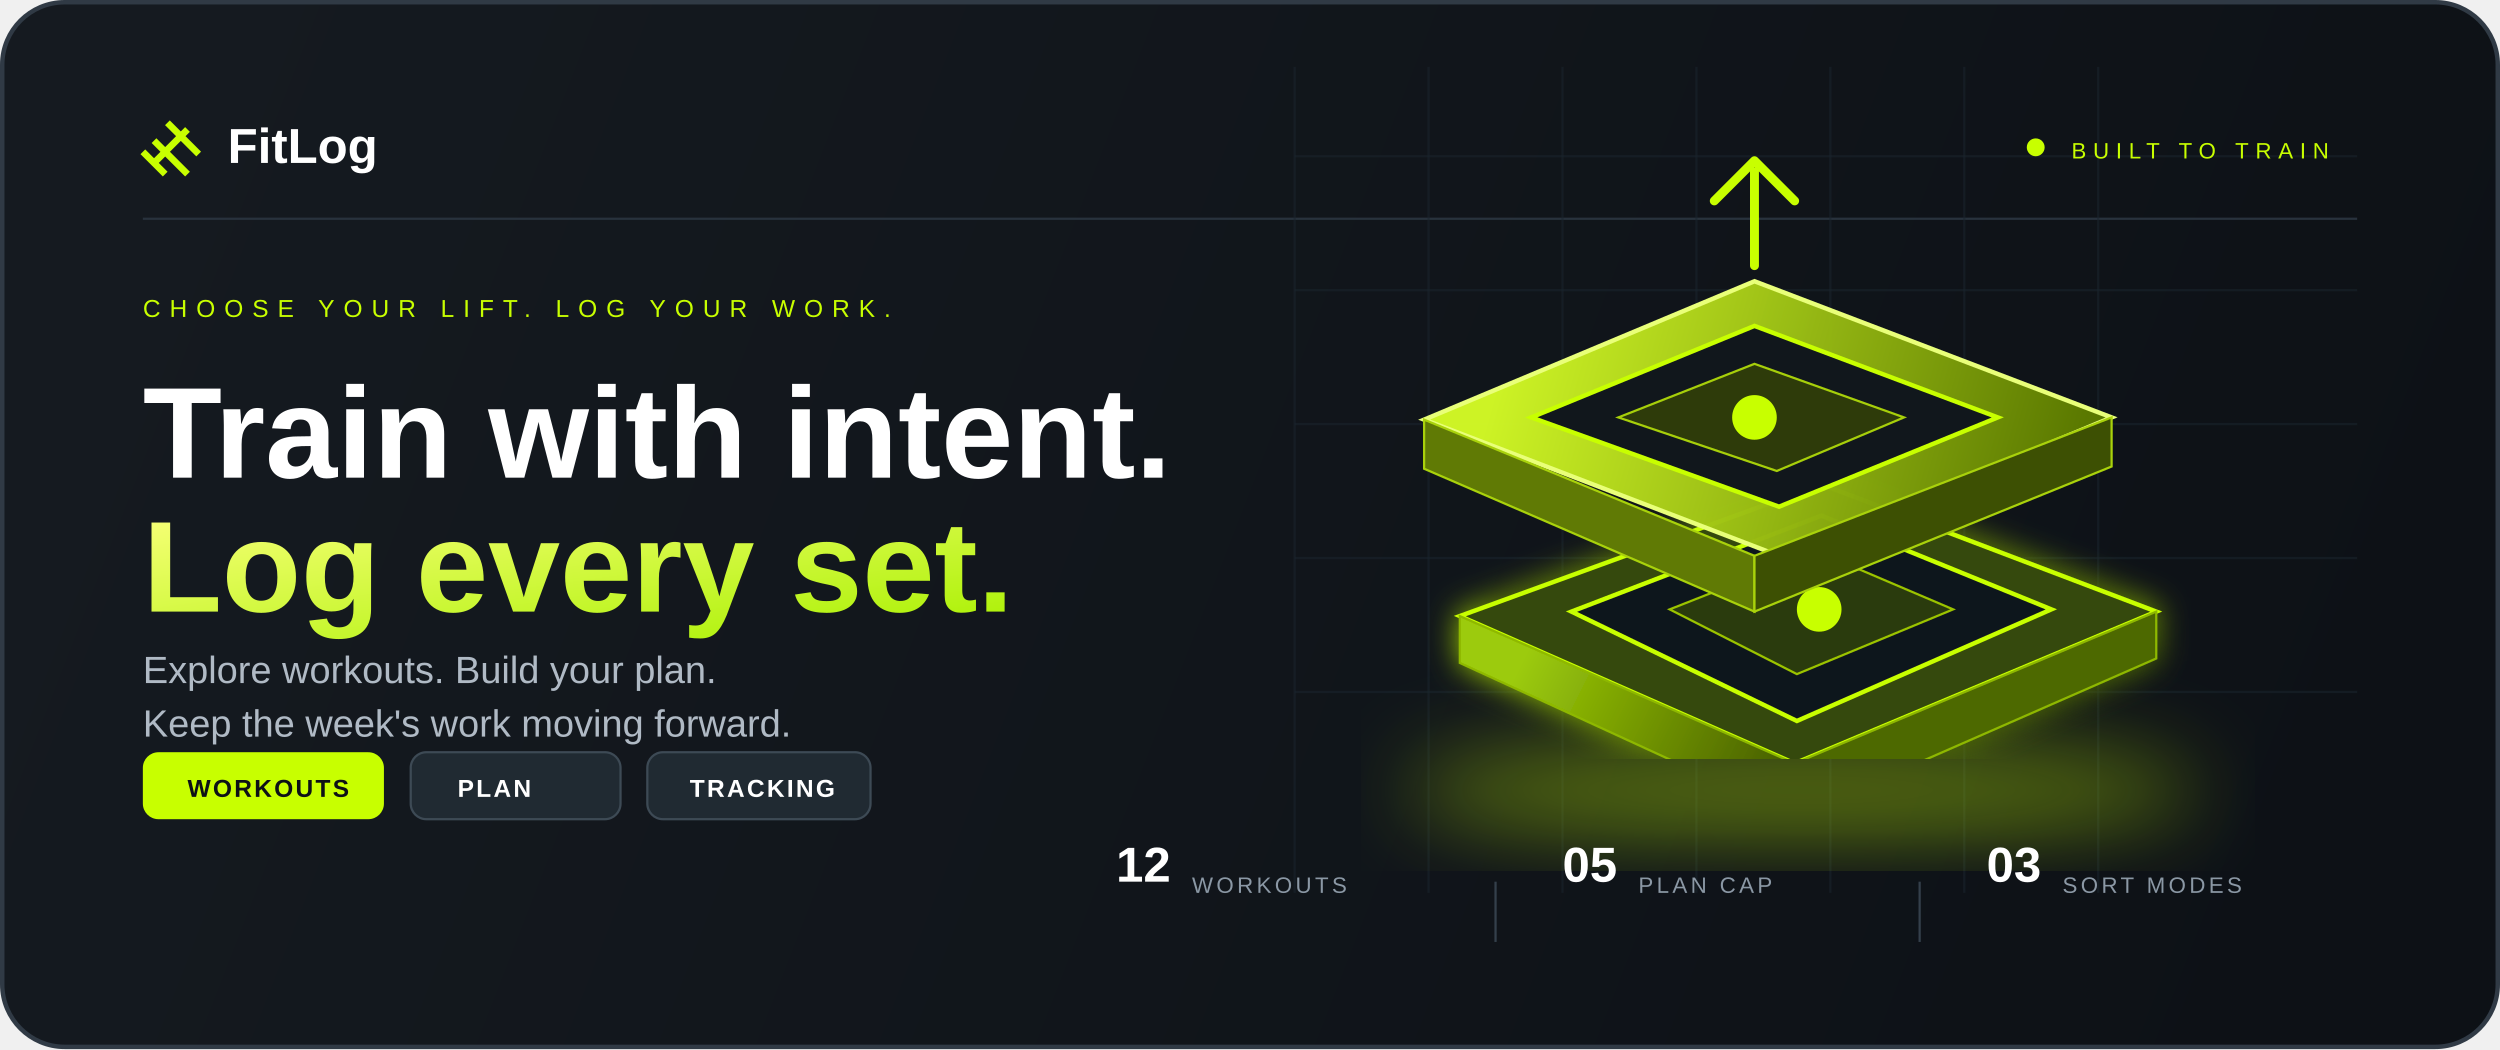
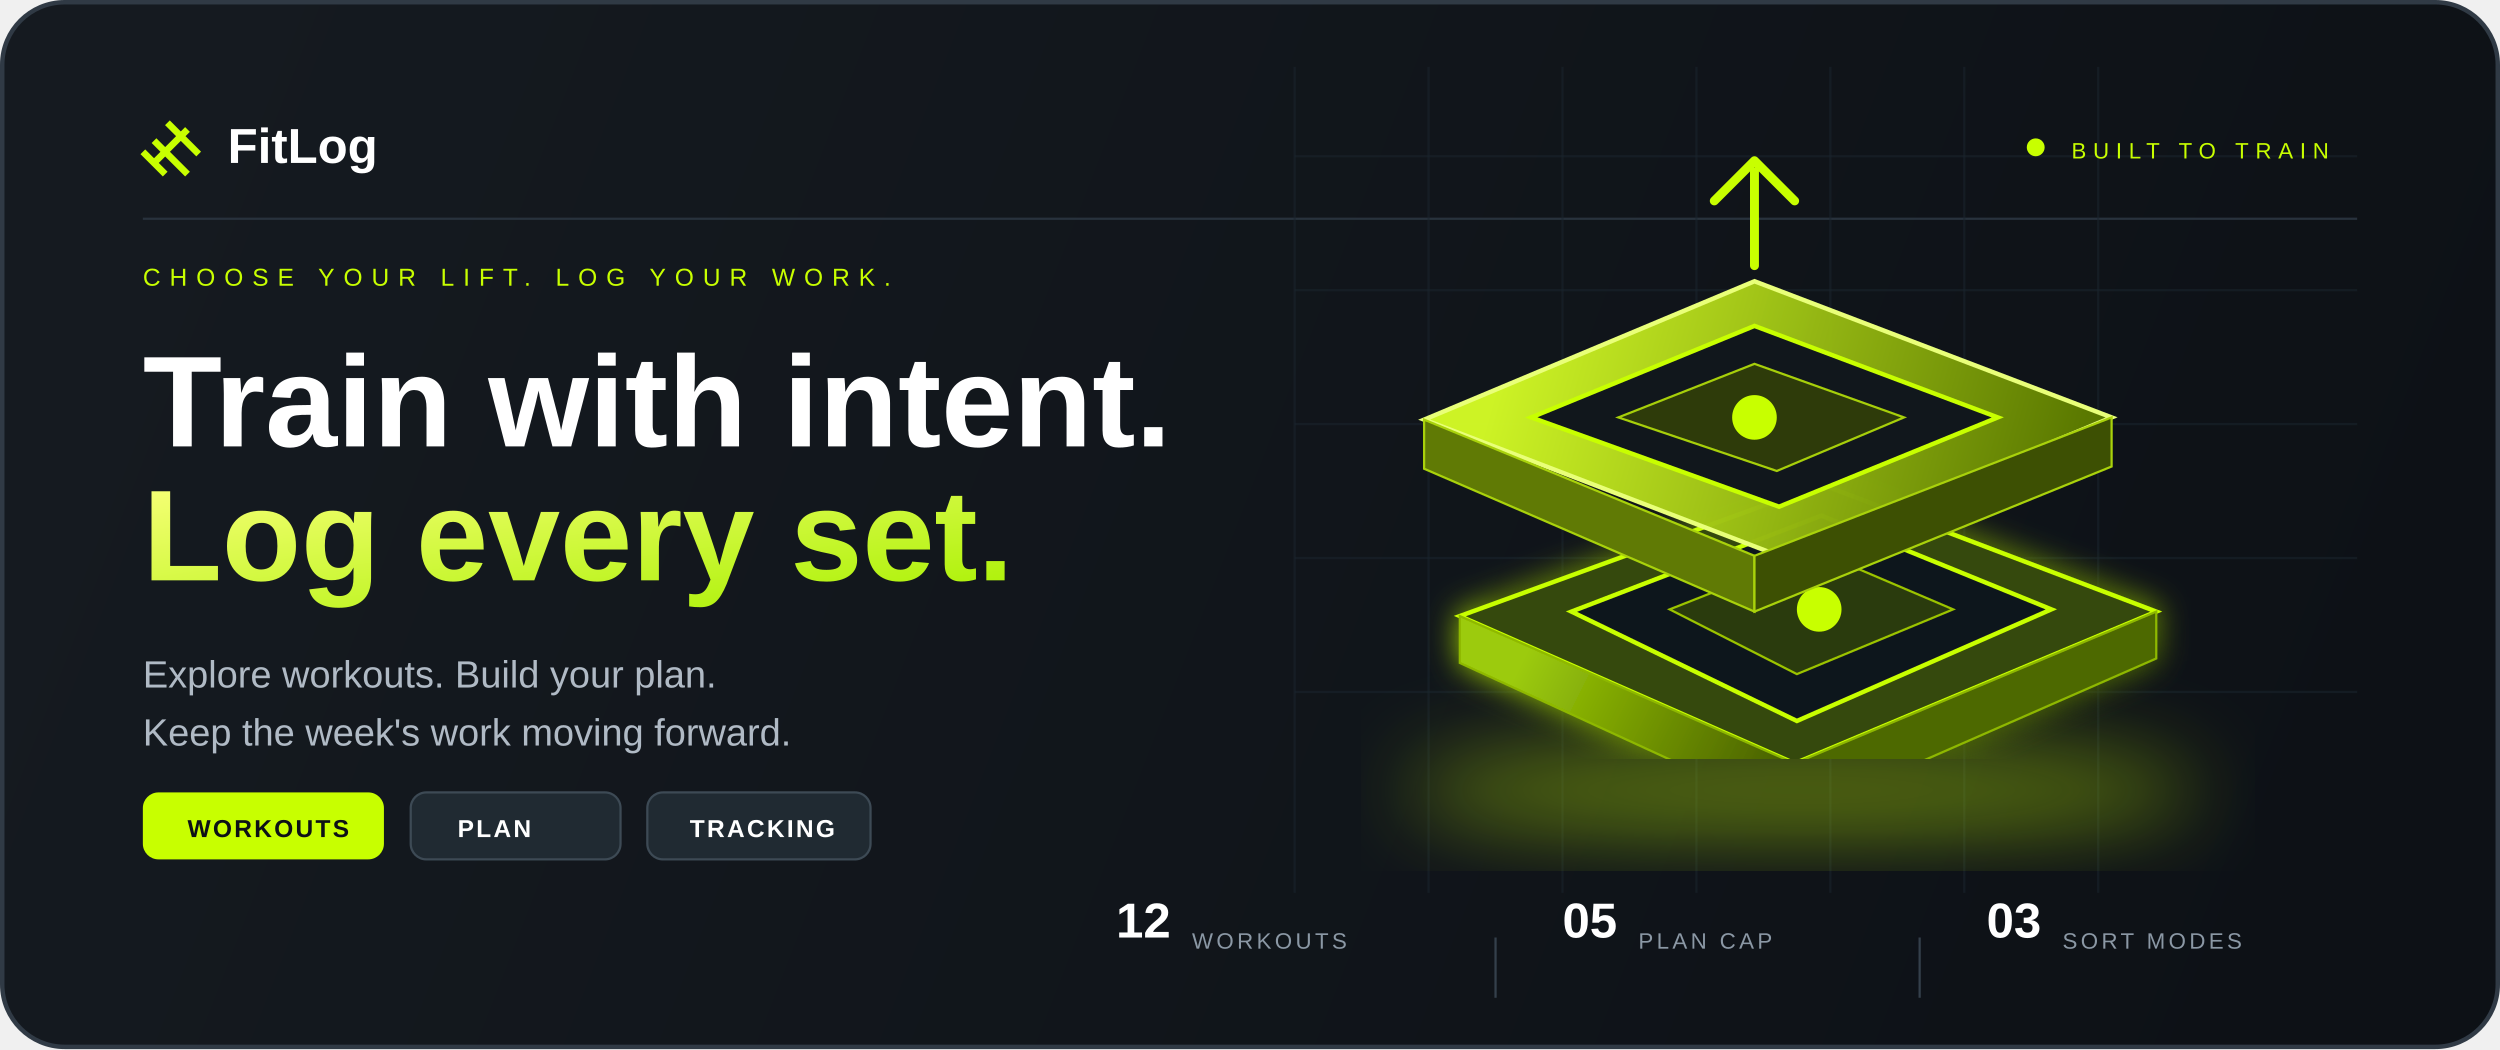
<svg xmlns="http://www.w3.org/2000/svg" width="1120" height="470" viewBox="0 0 1120 470" fill="none">
  <defs>
    <linearGradient id="panel" x1="70" y1="30" x2="1050" y2="410" gradientUnits="userSpaceOnUse">
      <stop stop-color="#151A20" />
      <stop offset="1" stop-color="#0D1116" />
    </linearGradient>
    <linearGradient id="lime" x1="0" y1="0" x2="1" y2="1">
      <stop stop-color="#F4FF72" />
      <stop offset="1" stop-color="#A7F000" />
    </linearGradient>
    <linearGradient id="plateTop" x1="690" y1="100" x2="940" y2="170" gradientUnits="userSpaceOnUse">
      <stop stop-color="#D7FF26" stop-opacity=".95" />
      <stop offset="1" stop-color="#5A7800" />
    </linearGradient>
    <linearGradient id="plateSide" x1="760" y1="140" x2="900" y2="210" gradientUnits="userSpaceOnUse">
      <stop stop-color="#9CCB08" />
      <stop offset="1" stop-color="#334500" />
    </linearGradient>
    <filter id="shadow" x="610" y="90" width="400" height="300" filterUnits="userSpaceOnUse">
      <feGaussianBlur stdDeviation="18" />
    </filter>
    <filter id="glow" x="640" y="60" width="360" height="280" filterUnits="userSpaceOnUse">
      <feGaussianBlur stdDeviation="7" result="blur" />
      <feMerge>
        <feMergeNode in="blur" />
        <feMergeNode in="SourceGraphic" />
      </feMerge>
    </filter>
    <style>
      .float { animation: float 4.5s ease-in-out infinite; transform-origin: 800px 210px; }
      .float2 { animation: float2 5.5s ease-in-out infinite; transform-origin: 800px 210px; }
      .pulse { animation: pulse 2.6s ease-in-out infinite; }
      @keyframes float { 0%,100% { transform: translateY(0) rotate(-2deg); } 50% { transform: translateY(-12px) rotate(2deg); } }
      @keyframes float2 { 0%,100% { transform: translateY(4px) rotate(2deg); } 50% { transform: translateY(-8px) rotate(-2deg); } }
      @keyframes pulse { 0%,100% { opacity: .35; } 50% { opacity: .8; } }
    </style>
  </defs>
  <rect x="1" y="1" width="1118" height="468" rx="28" fill="url(#panel)" stroke="#303A45" stroke-width="2" />
  <path d="M64 98H1056" stroke="#28323D" />
  <path d="M580 30V400M640 30V400M700 30V400M760 30V400M820 30V400M880 30V400M940 30V400" stroke="#1A242D" opacity=".55" />
  <path d="M580 70H1056M580 130H1056M580 190H1056M580 250H1056M580 310H1056" stroke="#1A242D" opacity=".55" />
  <g transform="translate(64 48)">
    <g transform="translate(0 5)" stroke="#C8FF00" stroke-width="3">
      <path d="M5 10L20 25M5 20L20 5M11 2L25 16M0 15L10 25" />
    </g>
    <text x="38" y="25" fill="#FFFFFF" font-family="Arial, sans-serif" font-size="22" font-weight="700">FitLog</text>
    <circle cx="848" cy="18" r="4" fill="#C8FF00" class="pulse" />
    <text x="864" y="23" fill="#C8FF00" font-family="Arial, sans-serif" font-size="10" letter-spacing="3">BUILT TO TRAIN</text>
  </g>
-   <g transform="translate(64 142)">
+   <g transform="translate(64 128)">
    <text fill="#C8FF00" font-family="Arial, sans-serif" font-size="11" letter-spacing="4">CHOOSE YOUR LIFT. LOG YOUR WORK.</text>
    <text y="72" fill="#FFFFFF" font-family="Arial, sans-serif" font-size="58" font-weight="800">Train with intent.</text>
    <text y="132" fill="url(#lime)" font-family="Arial, sans-serif" font-size="58" font-weight="800">Log every set.</text>
-     <text y="164" fill="#B0BAC5" font-family="Arial, sans-serif" font-size="17">Explore workouts. Build your plan.</text>
-     <text y="188" fill="#B0BAC5" font-family="Arial, sans-serif" font-size="17">Keep the week's work moving forward.</text>
-     <g transform="translate(0 195)">
+     <text y="180" fill="#B0BAC5" font-family="Arial, sans-serif" font-size="17">Explore workouts. Build your plan.</text>
+     <text y="206" fill="#B0BAC5" font-family="Arial, sans-serif" font-size="17">Keep the week's work moving forward.</text>
+     <g transform="translate(0 227)">
      <rect width="108" height="30" rx="7" fill="#C8FF00" />
      <text x="20" y="20" fill="#0D1116" font-family="Arial, sans-serif" font-size="11" font-weight="700" letter-spacing="1">WORKOUTS</text>
      <rect x="120" width="94" height="30" rx="7" fill="#202A32" stroke="#3D4A55" />
      <text x="141" y="20" fill="#FFFFFF" font-family="Arial, sans-serif" font-size="11" font-weight="700" letter-spacing="1">PLAN</text>
      <rect x="226" width="100" height="30" rx="7" fill="#202A32" stroke="#3D4A55" />
      <text x="245" y="20" fill="#FFFFFF" font-family="Arial, sans-serif" font-size="11" font-weight="700" letter-spacing="1">TRACKING</text>
    </g>
  </g>
  <g class="pulse" opacity=".35" filter="url(#shadow)">
    <ellipse cx="807" cy="354" rx="178" ry="26" fill="#C8FF00" />
  </g>
  <g class="float2" filter="url(#glow)">
    <path d="M654 276L804 342L966 274L816 217L654 276Z" fill="#364A08" stroke="#C8FF00" stroke-width="2" />
    <path d="M654 276L654 297L804 366L804 342L654 276Z" fill="url(#plateSide)" stroke="#8EB800" />
    <path d="M804 342L966 274L966 295L804 366V342Z" fill="#4E6904" stroke="#8EB800" />
    <path d="M704 274L816 231L919 273L805 323L704 274Z" fill="#11171C" stroke="#C8FF00" stroke-width="2" />
    <path d="M748 273L814 247L875 273L805 302L748 273Z" fill="#2C3B0A" stroke="#9BC400" />
    <circle cx="815" cy="273" r="10" fill="#C8FF00" />
  </g>
  <g class="float">
    <path d="M638 188L786 126L946 187L797 249L638 188Z" fill="url(#plateTop)" stroke="#E9FF79" stroke-width="2" />
    <path d="M638 188L638 210L786 274L786 249L638 188Z" fill="#607A05" stroke="#A9D20B" />
    <path d="M786 249L946 187L946 209L786 274V249Z" fill="#3D5003" stroke="#A9D20B" />
    <path d="M686 187L786 146L895 187L797 227L686 187Z" fill="#11171C" stroke="#C8FF00" stroke-width="2" />
    <path d="M725 187L786 163L853 187L796 211L725 187Z" fill="#2E3B0A" stroke="#A7CF0A" />
    <circle cx="786" cy="187" r="10" fill="#C8FF00" />
    <path d="M786 119V77M768 90L786 72L804 90" stroke="#C8FF00" stroke-width="4" stroke-linecap="round" stroke-linejoin="round" />
  </g>
-   <g transform="translate(500 395)">
+   <g transform="translate(500 420)">
    <path d="M170 0V27M360 0V27" stroke="#34404B" />
    <text fill="#FFFFFF" font-family="Arial, sans-serif" font-size="22" font-weight="700">12</text>
    <text x="34" y="5" fill="#8B98A5" font-family="Arial, sans-serif" font-size="10" letter-spacing="1.5">WORKOUTS</text>
    <text x="200" fill="#FFFFFF" font-family="Arial, sans-serif" font-size="22" font-weight="700">05</text>
    <text x="234" y="5" fill="#8B98A5" font-family="Arial, sans-serif" font-size="10" letter-spacing="1.5">PLAN CAP</text>
    <text x="390" fill="#FFFFFF" font-family="Arial, sans-serif" font-size="22" font-weight="700">03</text>
    <text x="424" y="5" fill="#8B98A5" font-family="Arial, sans-serif" font-size="10" letter-spacing="1.5">SORT MODES</text>
  </g>
</svg>
